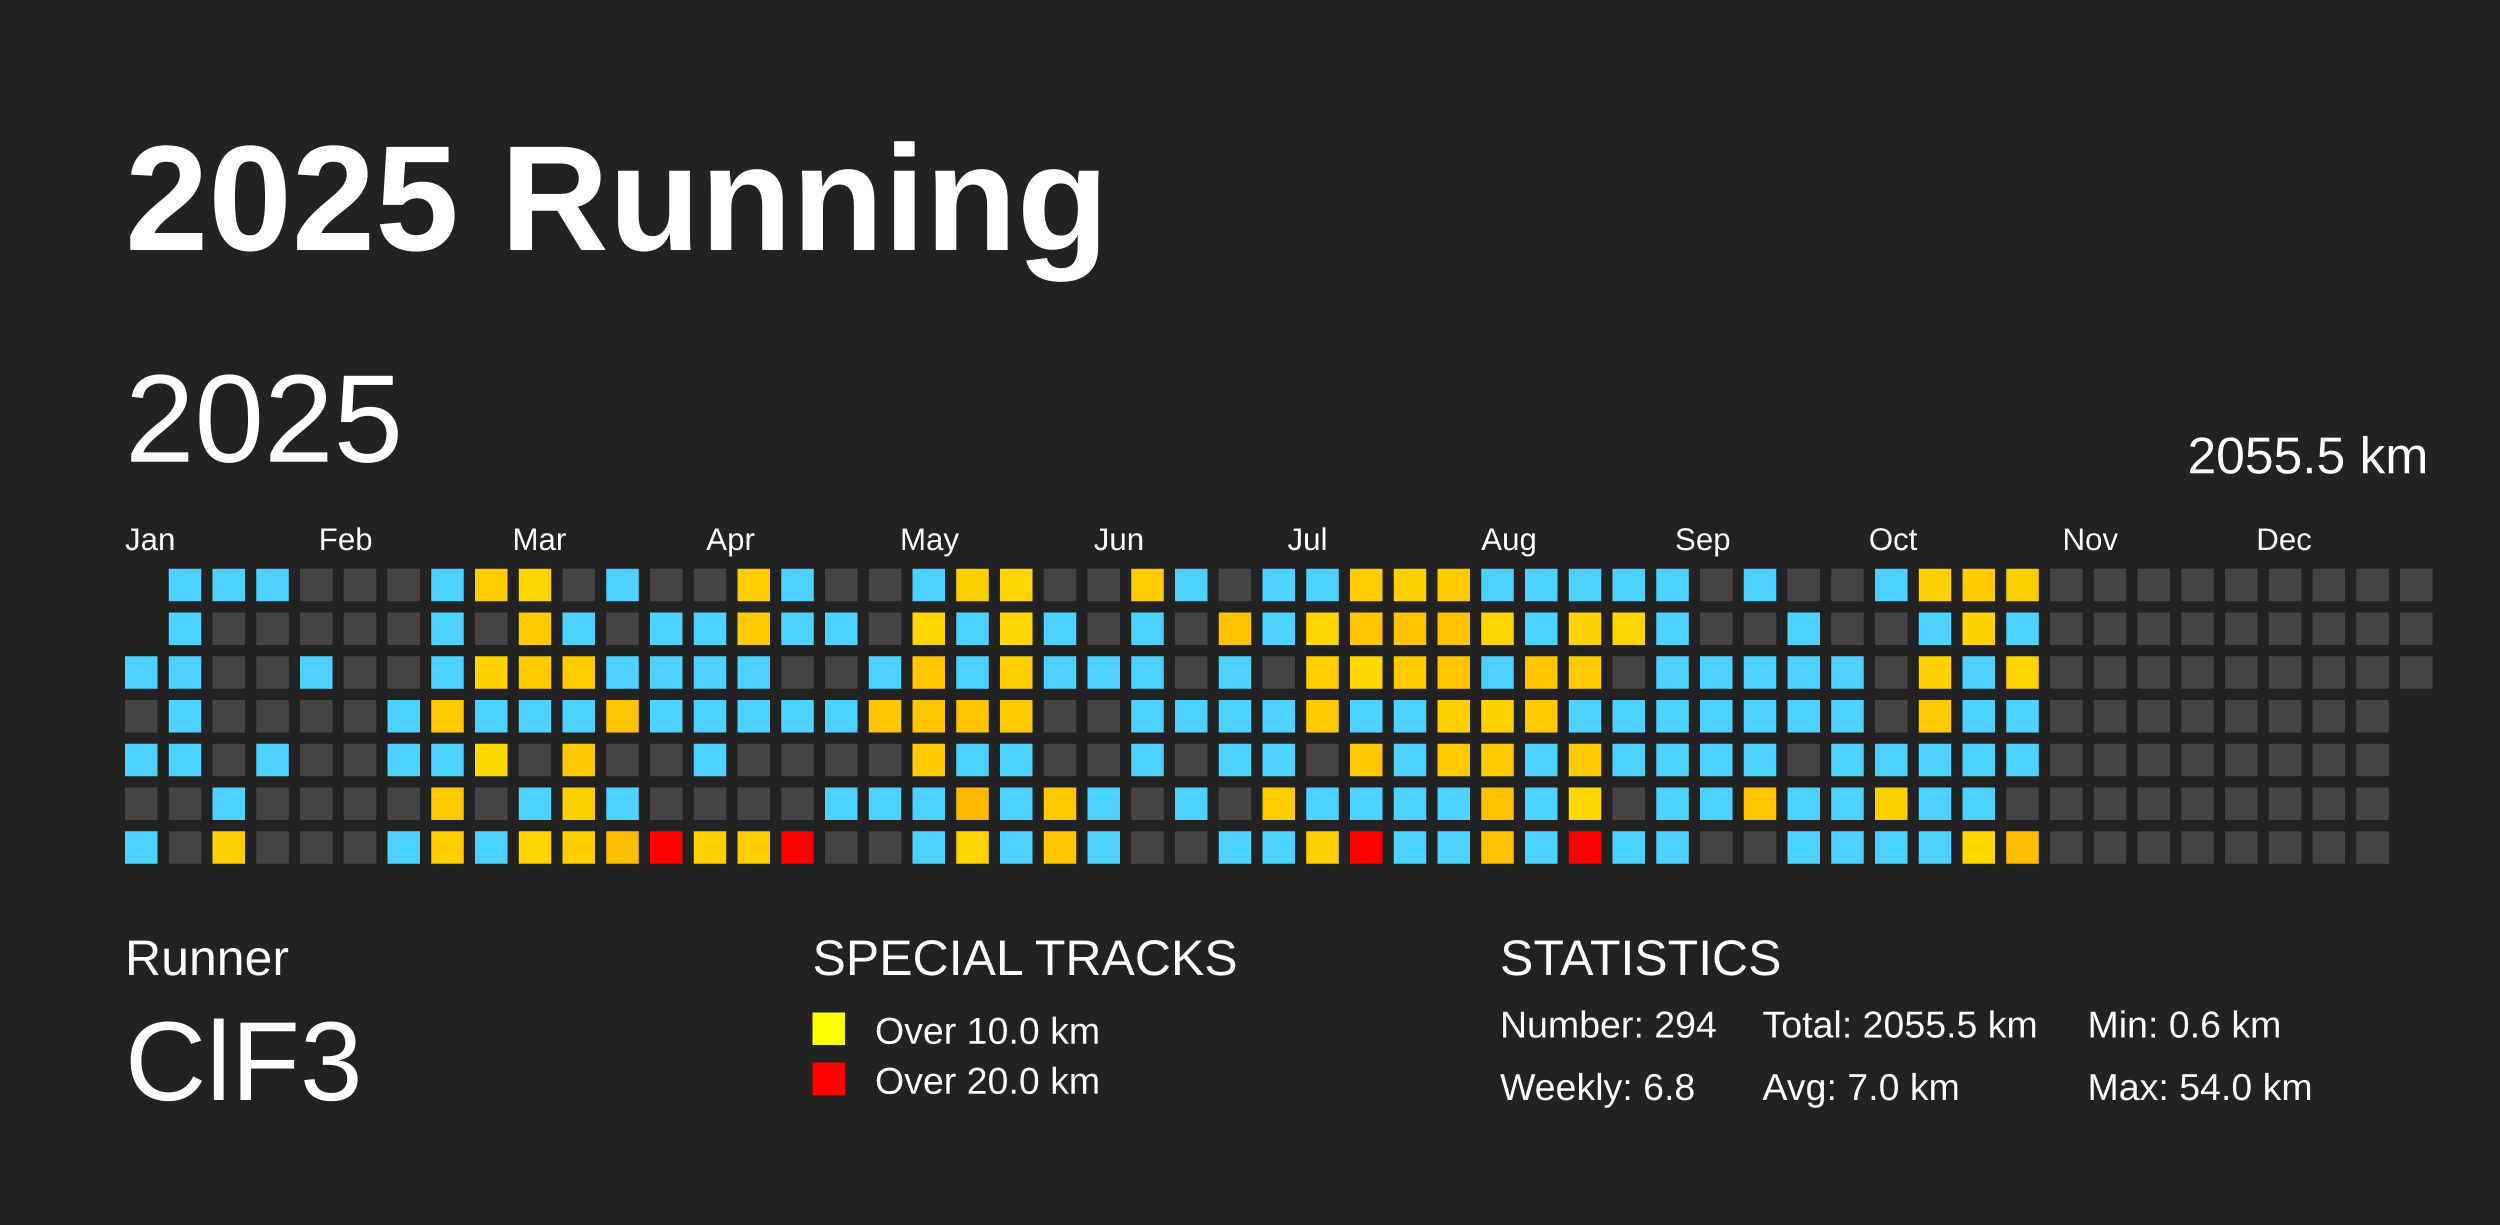
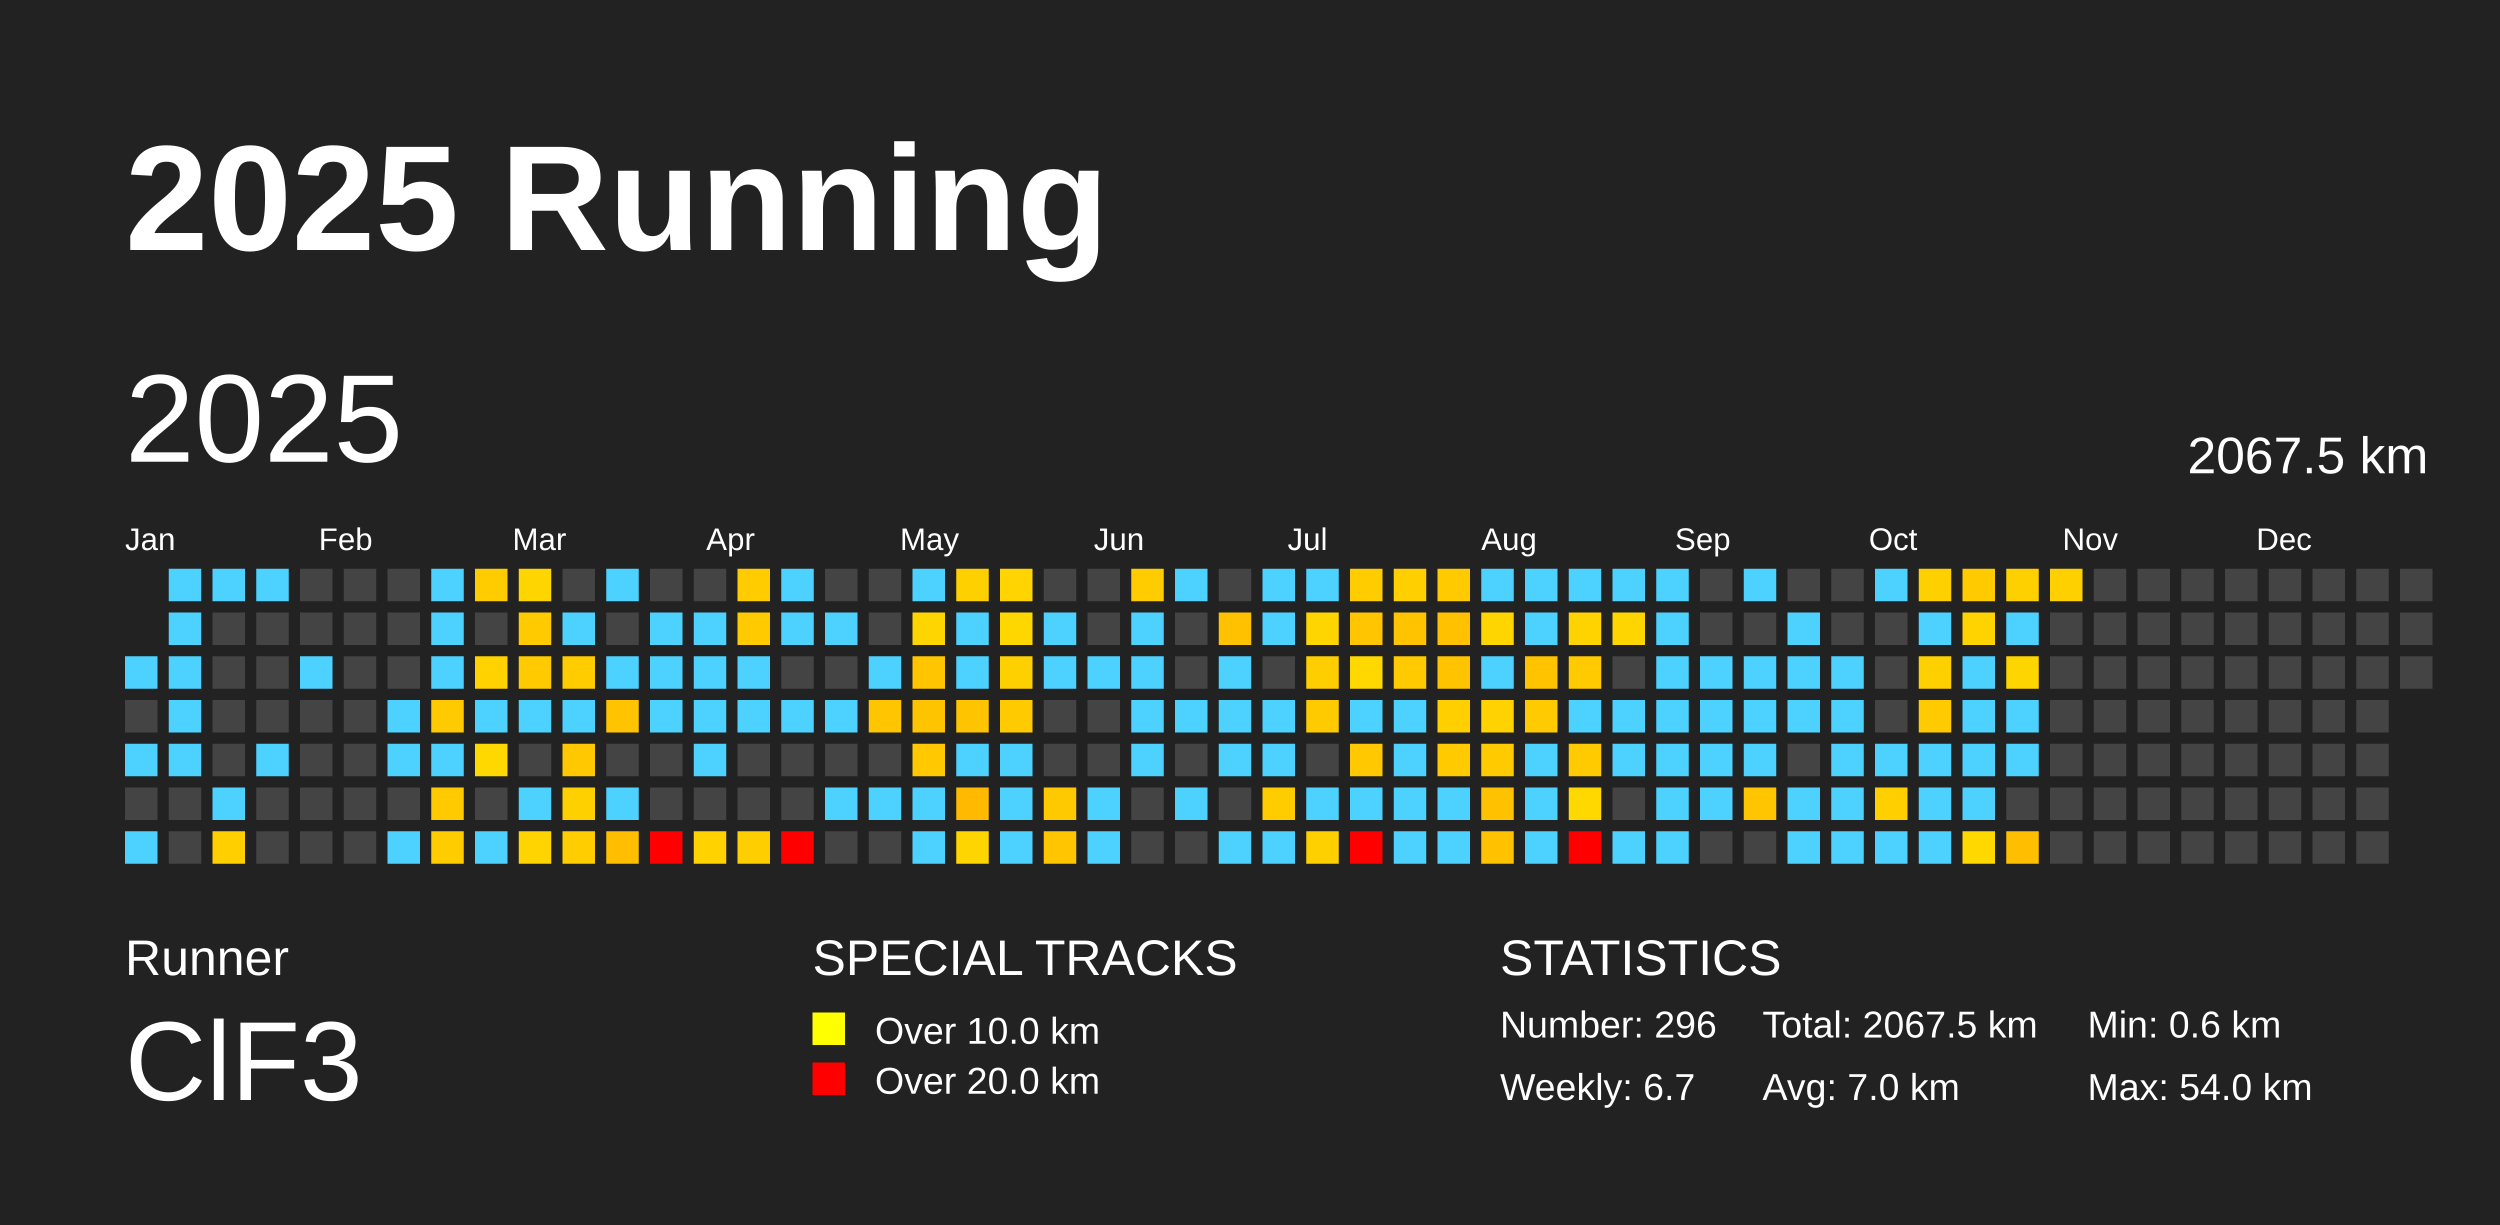
<svg xmlns="http://www.w3.org/2000/svg" baseProfile="full" height="98mm" version="1.1" viewBox="0,0,200,98" width="200mm">
  <defs />
  <rect fill="#222222" height="98" width="200" x="0" y="0" />
  <text fill="#FFFFFF" style="font-size:12px; font-family:Arial; font-weight:bold;" x="10" y="20">2025 Running</text>
  <text fill="#FFFFFF" style="font-size:4px; font-family:Arial" x="10" y="78">Runner</text>
  <text fill="#FFFFFF" style="font-size:9px; font-family:Arial" x="10" y="88">ClF3</text>
  <text fill="#FFFFFF" style="font-size:4px; font-family:Arial" x="65" y="78">SPECIAL TRACKS</text>
  <rect fill="yellow" height="2.6" width="2.6" x="65" y="81" />
  <text fill="#FFFFFF" style="font-size:3px; font-family:Arial" x="70" y="83.5">Over 10.0 km</text>
  <rect fill="red" height="2.6" width="2.6" x="65" y="85" />
  <text fill="#FFFFFF" style="font-size:3px; font-family:Arial" x="70" y="87.5">Over 20.0 km</text>
  <text fill="#FFFFFF" style="font-size:4px; font-family:Arial" x="120" y="78">STATISTICS</text>
-   <text fill="#FFFFFF" style="font-size:3px; font-family:Arial" x="120" y="83">Number: 294</text>
-   <text fill="#FFFFFF" style="font-size:3px; font-family:Arial" x="120" y="88">Weekly: 6.8</text>
-   <text fill="#FFFFFF" style="font-size:3px; font-family:Arial" x="141" y="83">Total: 2055.5 km</text>
+   <text fill="#FFFFFF" style="font-size:3px; font-family:Arial" x="120" y="83">Number: 296</text>
+   <text fill="#FFFFFF" style="font-size:3px; font-family:Arial" x="120" y="88">Weekly: 6.7</text>
+   <text fill="#FFFFFF" style="font-size:3px; font-family:Arial" x="141" y="83">Total: 2067.5 km</text>
  <text fill="#FFFFFF" style="font-size:3px; font-family:Arial" x="141" y="88">Avg: 7.0 km</text>
  <text fill="#FFFFFF" style="font-size:3px; font-family:Arial" x="167" y="83">Min: 0.6 km</text>
  <text fill="#FFFFFF" style="font-size:3px; font-family:Arial" x="167" y="88">Max: 54.0 km</text>
  <text dominant-baseline="hanging" fill="#FFFFFF" style="font-size:10.0px; font-family:Arial;" x="10" y="30">2025</text>
-   <text dominant-baseline="hanging" fill="#FFFFFF" style="font-size:4.125px; font-family:Arial;" x="175" y="35">2055.5 km</text>
+   <text dominant-baseline="hanging" fill="#FFFFFF" style="font-size:4.125px; font-family:Arial;" x="175" y="35">2067.5 km</text>
  <text fill="#FFFFFF" style="font-size:2.5px; font-family:Arial" x="10.0" y="44">Jan</text>
  <text fill="#FFFFFF" style="font-size:2.5px; font-family:Arial" x="25.5" y="44">Feb</text>
  <text fill="#FFFFFF" style="font-size:2.5px; font-family:Arial" x="41.0" y="44">Mar</text>
  <text fill="#FFFFFF" style="font-size:2.5px; font-family:Arial" x="56.5" y="44">Apr</text>
  <text fill="#FFFFFF" style="font-size:2.5px; font-family:Arial" x="72.0" y="44">May</text>
  <text fill="#FFFFFF" style="font-size:2.5px; font-family:Arial" x="87.5" y="44">Jun</text>
  <text fill="#FFFFFF" style="font-size:2.5px; font-family:Arial" x="103.0" y="44">Jul</text>
  <text fill="#FFFFFF" style="font-size:2.5px; font-family:Arial" x="118.5" y="44">Aug</text>
  <text fill="#FFFFFF" style="font-size:2.5px; font-family:Arial" x="134.0" y="44">Sep</text>
  <text fill="#FFFFFF" style="font-size:2.5px; font-family:Arial" x="149.5" y="44">Oct</text>
  <text fill="#FFFFFF" style="font-size:2.5px; font-family:Arial" x="165.0" y="44">Nov</text>
  <text fill="#FFFFFF" style="font-size:2.5px; font-family:Arial" x="180.5" y="44">Dec</text>
  <rect fill="#4dd2ff" height="2.6" width="2.6" x="10.0" y="52.5" />
  <rect fill="#444444" height="2.6" width="2.6" x="10.0" y="56.0" />
  <rect fill="#4dd2ff" height="2.6" width="2.6" x="10.0" y="59.5" />
  <rect fill="#444444" height="2.6" width="2.6" x="10.0" y="63.0" />
  <rect fill="#4dd2ff" height="2.6" width="2.6" x="10.0" y="66.5" />
  <rect fill="#4dd2ff" height="2.6" width="2.6" x="13.5" y="45.5" />
  <rect fill="#4dd2ff" height="2.6" width="2.6" x="13.5" y="49.0" />
  <rect fill="#4dd2ff" height="2.6" width="2.6" x="13.5" y="52.5" />
  <rect fill="#4dd2ff" height="2.6" width="2.6" x="13.5" y="56.0" />
  <rect fill="#4dd2ff" height="2.6" width="2.6" x="13.5" y="59.5" />
  <rect fill="#444444" height="2.6" width="2.6" x="13.5" y="63.0" />
  <rect fill="#444444" height="2.6" width="2.6" x="13.5" y="66.5" />
  <rect fill="#4dd2ff" height="2.6" width="2.6" x="17.0" y="45.5" />
  <rect fill="#444444" height="2.6" width="2.6" x="17.0" y="49.0" />
  <rect fill="#444444" height="2.6" width="2.6" x="17.0" y="52.5" />
  <rect fill="#444444" height="2.6" width="2.6" x="17.0" y="56.0" />
  <rect fill="#444444" height="2.6" width="2.6" x="17.0" y="59.5" />
  <rect fill="#4dd2ff" height="2.6" width="2.6" x="17.0" y="63.0" />
  <rect fill="#ffcf00" height="2.6" width="2.6" x="17.0" y="66.5" />
  <rect fill="#4dd2ff" height="2.6" width="2.6" x="20.5" y="45.5" />
  <rect fill="#444444" height="2.6" width="2.6" x="20.5" y="49.0" />
  <rect fill="#444444" height="2.6" width="2.6" x="20.5" y="52.5" />
  <rect fill="#444444" height="2.6" width="2.6" x="20.5" y="56.0" />
  <rect fill="#4dd2ff" height="2.6" width="2.6" x="20.5" y="59.5" />
  <rect fill="#444444" height="2.6" width="2.6" x="20.5" y="63.0" />
  <rect fill="#444444" height="2.6" width="2.6" x="20.5" y="66.5" />
  <rect fill="#444444" height="2.6" width="2.6" x="24.0" y="45.5" />
  <rect fill="#444444" height="2.6" width="2.6" x="24.0" y="49.0" />
  <rect fill="#4dd2ff" height="2.6" width="2.6" x="24.0" y="52.5" />
  <rect fill="#444444" height="2.6" width="2.6" x="24.0" y="56.0" />
  <rect fill="#444444" height="2.6" width="2.6" x="24.0" y="59.5" />
  <rect fill="#444444" height="2.6" width="2.6" x="24.0" y="63.0" />
  <rect fill="#444444" height="2.6" width="2.6" x="24.0" y="66.5" />
  <rect fill="#444444" height="2.6" width="2.6" x="27.5" y="45.5" />
  <rect fill="#444444" height="2.6" width="2.6" x="27.5" y="49.0" />
  <rect fill="#444444" height="2.6" width="2.6" x="27.5" y="52.5" />
  <rect fill="#444444" height="2.6" width="2.6" x="27.5" y="56.0" />
  <rect fill="#444444" height="2.6" width="2.6" x="27.5" y="59.5" />
  <rect fill="#444444" height="2.6" width="2.6" x="27.5" y="63.0" />
  <rect fill="#444444" height="2.6" width="2.6" x="27.5" y="66.5" />
  <rect fill="#444444" height="2.6" width="2.6" x="31.0" y="45.5" />
  <rect fill="#444444" height="2.6" width="2.6" x="31.0" y="49.0" />
  <rect fill="#444444" height="2.6" width="2.6" x="31.0" y="52.5" />
  <rect fill="#4dd2ff" height="2.6" width="2.6" x="31.0" y="56.0" />
  <rect fill="#4dd2ff" height="2.6" width="2.6" x="31.0" y="59.5" />
  <rect fill="#444444" height="2.6" width="2.6" x="31.0" y="63.0" />
  <rect fill="#4dd2ff" height="2.6" width="2.6" x="31.0" y="66.5" />
  <rect fill="#4dd2ff" height="2.6" width="2.6" x="34.5" y="45.5" />
  <rect fill="#4dd2ff" height="2.6" width="2.6" x="34.5" y="49.0" />
  <rect fill="#4dd2ff" height="2.6" width="2.6" x="34.5" y="52.5" />
  <rect fill="#ffcb00" height="2.6" width="2.6" x="34.5" y="56.0" />
  <rect fill="#4dd2ff" height="2.6" width="2.6" x="34.5" y="59.5" />
  <rect fill="#ffcb00" height="2.6" width="2.6" x="34.5" y="63.0" />
  <rect fill="#ffcc00" height="2.6" width="2.6" x="34.5" y="66.5" />
  <rect fill="#ffcc00" height="2.6" width="2.6" x="38.0" y="45.5" />
  <rect fill="#444444" height="2.6" width="2.6" x="38.0" y="49.0" />
  <rect fill="#ffd200" height="2.6" width="2.6" x="38.0" y="52.5" />
  <rect fill="#4dd2ff" height="2.6" width="2.6" x="38.0" y="56.0" />
  <rect fill="#ffd800" height="2.6" width="2.6" x="38.0" y="59.5" />
  <rect fill="#444444" height="2.6" width="2.6" x="38.0" y="63.0" />
  <rect fill="#4dd2ff" height="2.6" width="2.6" x="38.0" y="66.5" />
  <rect fill="#ffd500" height="2.6" width="2.6" x="41.5" y="45.5" />
  <rect fill="#ffcb00" height="2.6" width="2.6" x="41.5" y="49.0" />
  <rect fill="#ffca00" height="2.6" width="2.6" x="41.5" y="52.5" />
  <rect fill="#4dd2ff" height="2.6" width="2.6" x="41.5" y="56.0" />
  <rect fill="#444444" height="2.6" width="2.6" x="41.5" y="59.5" />
  <rect fill="#4dd2ff" height="2.6" width="2.6" x="41.5" y="63.0" />
  <rect fill="#ffd400" height="2.6" width="2.6" x="41.5" y="66.5" />
  <rect fill="#444444" height="2.6" width="2.6" x="45.0" y="45.5" />
  <rect fill="#4dd2ff" height="2.6" width="2.6" x="45.0" y="49.0" />
  <rect fill="#ffcc00" height="2.6" width="2.6" x="45.0" y="52.5" />
  <rect fill="#4dd2ff" height="2.6" width="2.6" x="45.0" y="56.0" />
  <rect fill="#ffc800" height="2.6" width="2.6" x="45.0" y="59.5" />
  <rect fill="#ffd000" height="2.6" width="2.6" x="45.0" y="63.0" />
  <rect fill="#ffcd00" height="2.6" width="2.6" x="45.0" y="66.5" />
  <rect fill="#4dd2ff" height="2.6" width="2.6" x="48.5" y="45.5" />
  <rect fill="#444444" height="2.6" width="2.6" x="48.5" y="49.0" />
  <rect fill="#4dd2ff" height="2.6" width="2.6" x="48.5" y="52.5" />
  <rect fill="#ffc300" height="2.6" width="2.6" x="48.5" y="56.0" />
  <rect fill="#444444" height="2.6" width="2.6" x="48.5" y="59.5" />
  <rect fill="#4dd2ff" height="2.6" width="2.6" x="48.5" y="63.0" />
  <rect fill="#ffbf00" height="2.6" width="2.6" x="48.5" y="66.5" />
  <rect fill="#444444" height="2.6" width="2.6" x="52.0" y="45.5" />
  <rect fill="#4dd2ff" height="2.6" width="2.6" x="52.0" y="49.0" />
  <rect fill="#4dd2ff" height="2.6" width="2.6" x="52.0" y="52.5" />
  <rect fill="#4dd2ff" height="2.6" width="2.6" x="52.0" y="56.0" />
  <rect fill="#444444" height="2.6" width="2.6" x="52.0" y="59.5" />
  <rect fill="#444444" height="2.6" width="2.6" x="52.0" y="63.0" />
  <rect fill="red" height="2.6" width="2.6" x="52.0" y="66.5" />
  <rect fill="#444444" height="2.6" width="2.6" x="55.5" y="45.5" />
  <rect fill="#4dd2ff" height="2.6" width="2.6" x="55.5" y="49.0" />
  <rect fill="#4dd2ff" height="2.6" width="2.6" x="55.5" y="52.5" />
  <rect fill="#4dd2ff" height="2.6" width="2.6" x="55.5" y="56.0" />
  <rect fill="#4dd2ff" height="2.6" width="2.6" x="55.5" y="59.5" />
  <rect fill="#444444" height="2.6" width="2.6" x="55.5" y="63.0" />
  <rect fill="#ffd200" height="2.6" width="2.6" x="55.5" y="66.5" />
  <rect fill="#ffcc00" height="2.6" width="2.6" x="59.0" y="45.5" />
  <rect fill="#ffcb00" height="2.6" width="2.6" x="59.0" y="49.0" />
  <rect fill="#4dd2ff" height="2.6" width="2.6" x="59.0" y="52.5" />
  <rect fill="#4dd2ff" height="2.6" width="2.6" x="59.0" y="56.0" />
  <rect fill="#444444" height="2.6" width="2.6" x="59.0" y="59.5" />
  <rect fill="#444444" height="2.6" width="2.6" x="59.0" y="63.0" />
  <rect fill="#ffce00" height="2.6" width="2.6" x="59.0" y="66.5" />
  <rect fill="#4dd2ff" height="2.6" width="2.6" x="62.5" y="45.5" />
  <rect fill="#4dd2ff" height="2.6" width="2.6" x="62.5" y="49.0" />
  <rect fill="#444444" height="2.6" width="2.6" x="62.5" y="52.5" />
  <rect fill="#4dd2ff" height="2.6" width="2.6" x="62.5" y="56.0" />
  <rect fill="#444444" height="2.6" width="2.6" x="62.5" y="59.5" />
  <rect fill="#444444" height="2.6" width="2.6" x="62.5" y="63.0" />
  <rect fill="red" height="2.6" width="2.6" x="62.5" y="66.5" />
  <rect fill="#444444" height="2.6" width="2.6" x="66.0" y="45.5" />
  <rect fill="#4dd2ff" height="2.6" width="2.6" x="66.0" y="49.0" />
  <rect fill="#444444" height="2.6" width="2.6" x="66.0" y="52.5" />
  <rect fill="#4dd2ff" height="2.6" width="2.6" x="66.0" y="56.0" />
  <rect fill="#444444" height="2.6" width="2.6" x="66.0" y="59.5" />
  <rect fill="#4dd2ff" height="2.6" width="2.6" x="66.0" y="63.0" />
  <rect fill="#444444" height="2.6" width="2.6" x="66.0" y="66.5" />
  <rect fill="#444444" height="2.6" width="2.6" x="69.5" y="45.5" />
  <rect fill="#444444" height="2.6" width="2.6" x="69.5" y="49.0" />
  <rect fill="#4dd2ff" height="2.6" width="2.6" x="69.5" y="52.5" />
  <rect fill="#ffc600" height="2.6" width="2.6" x="69.5" y="56.0" />
  <rect fill="#444444" height="2.6" width="2.6" x="69.5" y="59.5" />
  <rect fill="#4dd2ff" height="2.6" width="2.6" x="69.5" y="63.0" />
  <rect fill="#444444" height="2.6" width="2.6" x="69.5" y="66.5" />
  <rect fill="#4dd2ff" height="2.6" width="2.6" x="73.0" y="45.5" />
  <rect fill="#ffd500" height="2.6" width="2.6" x="73.0" y="49.0" />
  <rect fill="#ffc600" height="2.6" width="2.6" x="73.0" y="52.5" />
  <rect fill="#ffc400" height="2.6" width="2.6" x="73.0" y="56.0" />
  <rect fill="#ffc800" height="2.6" width="2.6" x="73.0" y="59.5" />
  <rect fill="#4dd2ff" height="2.6" width="2.6" x="73.0" y="63.0" />
  <rect fill="#4dd2ff" height="2.6" width="2.6" x="73.0" y="66.5" />
  <rect fill="#ffd000" height="2.6" width="2.6" x="76.5" y="45.5" />
  <rect fill="#4dd2ff" height="2.6" width="2.6" x="76.5" y="49.0" />
  <rect fill="#4dd2ff" height="2.6" width="2.6" x="76.5" y="52.5" />
  <rect fill="#ffc400" height="2.6" width="2.6" x="76.5" y="56.0" />
  <rect fill="#4dd2ff" height="2.6" width="2.6" x="76.5" y="59.5" />
  <rect fill="#ffba00" height="2.6" width="2.6" x="76.5" y="63.0" />
  <rect fill="#ffd500" height="2.6" width="2.6" x="76.5" y="66.5" />
  <rect fill="#ffd400" height="2.6" width="2.6" x="80.0" y="45.5" />
  <rect fill="#ffd700" height="2.6" width="2.6" x="80.0" y="49.0" />
  <rect fill="#ffd000" height="2.6" width="2.6" x="80.0" y="52.5" />
  <rect fill="#ffcb00" height="2.6" width="2.6" x="80.0" y="56.0" />
  <rect fill="#4dd2ff" height="2.6" width="2.6" x="80.0" y="59.5" />
  <rect fill="#4dd2ff" height="2.6" width="2.6" x="80.0" y="63.0" />
  <rect fill="#4dd2ff" height="2.6" width="2.6" x="80.0" y="66.5" />
  <rect fill="#444444" height="2.6" width="2.6" x="83.5" y="45.5" />
  <rect fill="#4dd2ff" height="2.6" width="2.6" x="83.5" y="49.0" />
  <rect fill="#4dd2ff" height="2.6" width="2.6" x="83.5" y="52.5" />
  <rect fill="#444444" height="2.6" width="2.6" x="83.5" y="56.0" />
  <rect fill="#444444" height="2.6" width="2.6" x="83.5" y="59.5" />
  <rect fill="#ffc900" height="2.6" width="2.6" x="83.5" y="63.0" />
  <rect fill="#ffc600" height="2.6" width="2.6" x="83.5" y="66.5" />
  <rect fill="#444444" height="2.6" width="2.6" x="87.0" y="45.5" />
  <rect fill="#444444" height="2.6" width="2.6" x="87.0" y="49.0" />
  <rect fill="#4dd2ff" height="2.6" width="2.6" x="87.0" y="52.5" />
  <rect fill="#444444" height="2.6" width="2.6" x="87.0" y="56.0" />
  <rect fill="#444444" height="2.6" width="2.6" x="87.0" y="59.5" />
  <rect fill="#4dd2ff" height="2.6" width="2.6" x="87.0" y="63.0" />
  <rect fill="#4dd2ff" height="2.6" width="2.6" x="87.0" y="66.5" />
  <rect fill="#ffcc00" height="2.6" width="2.6" x="90.5" y="45.5" />
  <rect fill="#4dd2ff" height="2.6" width="2.6" x="90.5" y="49.0" />
  <rect fill="#4dd2ff" height="2.6" width="2.6" x="90.5" y="52.5" />
  <rect fill="#4dd2ff" height="2.6" width="2.6" x="90.5" y="56.0" />
  <rect fill="#4dd2ff" height="2.6" width="2.6" x="90.5" y="59.5" />
  <rect fill="#444444" height="2.6" width="2.6" x="90.5" y="63.0" />
  <rect fill="#444444" height="2.6" width="2.6" x="90.5" y="66.5" />
  <rect fill="#4dd2ff" height="2.6" width="2.6" x="94.0" y="45.5" />
  <rect fill="#444444" height="2.6" width="2.6" x="94.0" y="49.0" />
  <rect fill="#444444" height="2.6" width="2.6" x="94.0" y="52.5" />
  <rect fill="#4dd2ff" height="2.6" width="2.6" x="94.0" y="56.0" />
  <rect fill="#444444" height="2.6" width="2.6" x="94.0" y="59.5" />
  <rect fill="#4dd2ff" height="2.6" width="2.6" x="94.0" y="63.0" />
  <rect fill="#444444" height="2.6" width="2.6" x="94.0" y="66.5" />
  <rect fill="#444444" height="2.6" width="2.6" x="97.5" y="45.5" />
  <rect fill="#ffc100" height="2.6" width="2.6" x="97.5" y="49.0" />
  <rect fill="#4dd2ff" height="2.6" width="2.6" x="97.5" y="52.5" />
  <rect fill="#4dd2ff" height="2.6" width="2.6" x="97.5" y="56.0" />
  <rect fill="#4dd2ff" height="2.6" width="2.6" x="97.5" y="59.5" />
  <rect fill="#444444" height="2.6" width="2.6" x="97.5" y="63.0" />
  <rect fill="#4dd2ff" height="2.6" width="2.6" x="97.5" y="66.5" />
  <rect fill="#4dd2ff" height="2.6" width="2.6" x="101.0" y="45.5" />
  <rect fill="#4dd2ff" height="2.6" width="2.6" x="101.0" y="49.0" />
  <rect fill="#444444" height="2.6" width="2.6" x="101.0" y="52.5" />
  <rect fill="#4dd2ff" height="2.6" width="2.6" x="101.0" y="56.0" />
  <rect fill="#4dd2ff" height="2.6" width="2.6" x="101.0" y="59.5" />
  <rect fill="#ffcc00" height="2.6" width="2.6" x="101.0" y="63.0" />
  <rect fill="#4dd2ff" height="2.6" width="2.6" x="101.0" y="66.5" />
  <rect fill="#4dd2ff" height="2.6" width="2.6" x="104.5" y="45.5" />
  <rect fill="#ffd500" height="2.6" width="2.6" x="104.5" y="49.0" />
  <rect fill="#ffce00" height="2.6" width="2.6" x="104.5" y="52.5" />
  <rect fill="#ffcb00" height="2.6" width="2.6" x="104.5" y="56.0" />
  <rect fill="#444444" height="2.6" width="2.6" x="104.5" y="59.5" />
  <rect fill="#4dd2ff" height="2.6" width="2.6" x="104.5" y="63.0" />
  <rect fill="#ffd000" height="2.6" width="2.6" x="104.5" y="66.5" />
  <rect fill="#ffcc00" height="2.6" width="2.6" x="108.0" y="45.5" />
  <rect fill="#ffc500" height="2.6" width="2.6" x="108.0" y="49.0" />
  <rect fill="#ffd800" height="2.6" width="2.6" x="108.0" y="52.5" />
  <rect fill="#4dd2ff" height="2.6" width="2.6" x="108.0" y="56.0" />
  <rect fill="#ffc800" height="2.6" width="2.6" x="108.0" y="59.5" />
  <rect fill="#4dd2ff" height="2.6" width="2.6" x="108.0" y="63.0" />
  <rect fill="red" height="2.6" width="2.6" x="108.0" y="66.5" />
  <rect fill="#ffcf00" height="2.6" width="2.6" x="111.5" y="45.5" />
  <rect fill="#ffc300" height="2.6" width="2.6" x="111.5" y="49.0" />
  <rect fill="#ffcb00" height="2.6" width="2.6" x="111.5" y="52.5" />
  <rect fill="#4dd2ff" height="2.6" width="2.6" x="111.5" y="56.0" />
  <rect fill="#4dd2ff" height="2.6" width="2.6" x="111.5" y="59.5" />
  <rect fill="#4dd2ff" height="2.6" width="2.6" x="111.5" y="63.0" />
  <rect fill="#4dd2ff" height="2.6" width="2.6" x="111.5" y="66.5" />
  <rect fill="#ffca00" height="2.6" width="2.6" x="115.0" y="45.5" />
  <rect fill="#ffc100" height="2.6" width="2.6" x="115.0" y="49.0" />
  <rect fill="#ffc300" height="2.6" width="2.6" x="115.0" y="52.5" />
  <rect fill="#ffcf00" height="2.6" width="2.6" x="115.0" y="56.0" />
  <rect fill="#ffcb00" height="2.6" width="2.6" x="115.0" y="59.5" />
  <rect fill="#4dd2ff" height="2.6" width="2.6" x="115.0" y="63.0" />
  <rect fill="#4dd2ff" height="2.6" width="2.6" x="115.0" y="66.5" />
  <rect fill="#4dd2ff" height="2.6" width="2.6" x="118.5" y="45.5" />
  <rect fill="#ffd500" height="2.6" width="2.6" x="118.5" y="49.0" />
  <rect fill="#4dd2ff" height="2.6" width="2.6" x="118.5" y="52.5" />
  <rect fill="#ffd200" height="2.6" width="2.6" x="118.5" y="56.0" />
  <rect fill="#ffcb00" height="2.6" width="2.6" x="118.5" y="59.5" />
  <rect fill="#ffc200" height="2.6" width="2.6" x="118.5" y="63.0" />
  <rect fill="#ffc200" height="2.6" width="2.6" x="118.5" y="66.5" />
  <rect fill="#4dd2ff" height="2.6" width="2.6" x="122.0" y="45.5" />
  <rect fill="#4dd2ff" height="2.6" width="2.6" x="122.0" y="49.0" />
  <rect fill="#ffc300" height="2.6" width="2.6" x="122.0" y="52.5" />
  <rect fill="#ffcb00" height="2.6" width="2.6" x="122.0" y="56.0" />
  <rect fill="#4dd2ff" height="2.6" width="2.6" x="122.0" y="59.5" />
  <rect fill="#4dd2ff" height="2.6" width="2.6" x="122.0" y="63.0" />
  <rect fill="#4dd2ff" height="2.6" width="2.6" x="122.0" y="66.5" />
  <rect fill="#4dd2ff" height="2.6" width="2.6" x="125.5" y="45.5" />
  <rect fill="#ffd300" height="2.6" width="2.6" x="125.5" y="49.0" />
  <rect fill="#ffcb00" height="2.6" width="2.6" x="125.5" y="52.5" />
  <rect fill="#4dd2ff" height="2.6" width="2.6" x="125.5" y="56.0" />
  <rect fill="#ffcb00" height="2.6" width="2.6" x="125.5" y="59.5" />
  <rect fill="#ffd800" height="2.6" width="2.6" x="125.5" y="63.0" />
  <rect fill="red" height="2.6" width="2.6" x="125.5" y="66.5" />
  <rect fill="#4dd2ff" height="2.6" width="2.6" x="129.0" y="45.5" />
  <rect fill="#ffd500" height="2.6" width="2.6" x="129.0" y="49.0" />
  <rect fill="#444444" height="2.6" width="2.6" x="129.0" y="52.5" />
  <rect fill="#4dd2ff" height="2.6" width="2.6" x="129.0" y="56.0" />
  <rect fill="#4dd2ff" height="2.6" width="2.6" x="129.0" y="59.5" />
  <rect fill="#444444" height="2.6" width="2.6" x="129.0" y="63.0" />
  <rect fill="#4dd2ff" height="2.6" width="2.6" x="129.0" y="66.5" />
  <rect fill="#4dd2ff" height="2.6" width="2.6" x="132.5" y="45.5" />
  <rect fill="#4dd2ff" height="2.6" width="2.6" x="132.5" y="49.0" />
  <rect fill="#4dd2ff" height="2.6" width="2.6" x="132.5" y="52.5" />
  <rect fill="#4dd2ff" height="2.6" width="2.6" x="132.5" y="56.0" />
  <rect fill="#4dd2ff" height="2.6" width="2.6" x="132.5" y="59.5" />
  <rect fill="#4dd2ff" height="2.6" width="2.6" x="132.5" y="63.0" />
  <rect fill="#4dd2ff" height="2.6" width="2.6" x="132.5" y="66.5" />
  <rect fill="#444444" height="2.6" width="2.6" x="136.0" y="45.5" />
  <rect fill="#444444" height="2.6" width="2.6" x="136.0" y="49.0" />
  <rect fill="#4dd2ff" height="2.6" width="2.6" x="136.0" y="52.5" />
  <rect fill="#4dd2ff" height="2.6" width="2.6" x="136.0" y="56.0" />
  <rect fill="#4dd2ff" height="2.6" width="2.6" x="136.0" y="59.5" />
  <rect fill="#4dd2ff" height="2.6" width="2.6" x="136.0" y="63.0" />
  <rect fill="#444444" height="2.6" width="2.6" x="136.0" y="66.5" />
  <rect fill="#4dd2ff" height="2.6" width="2.6" x="139.5" y="45.5" />
  <rect fill="#444444" height="2.6" width="2.6" x="139.5" y="49.0" />
  <rect fill="#4dd2ff" height="2.6" width="2.6" x="139.5" y="52.5" />
  <rect fill="#4dd2ff" height="2.6" width="2.6" x="139.5" y="56.0" />
  <rect fill="#4dd2ff" height="2.6" width="2.6" x="139.5" y="59.5" />
  <rect fill="#ffc500" height="2.6" width="2.6" x="139.5" y="63.0" />
  <rect fill="#444444" height="2.6" width="2.6" x="139.5" y="66.5" />
  <rect fill="#444444" height="2.6" width="2.6" x="143.0" y="45.5" />
  <rect fill="#4dd2ff" height="2.6" width="2.6" x="143.0" y="49.0" />
  <rect fill="#4dd2ff" height="2.6" width="2.6" x="143.0" y="52.5" />
  <rect fill="#4dd2ff" height="2.6" width="2.6" x="143.0" y="56.0" />
  <rect fill="#444444" height="2.6" width="2.6" x="143.0" y="59.5" />
  <rect fill="#4dd2ff" height="2.6" width="2.6" x="143.0" y="63.0" />
  <rect fill="#4dd2ff" height="2.6" width="2.6" x="143.0" y="66.5" />
  <rect fill="#444444" height="2.6" width="2.6" x="146.5" y="45.5" />
  <rect fill="#444444" height="2.6" width="2.6" x="146.5" y="49.0" />
  <rect fill="#4dd2ff" height="2.6" width="2.6" x="146.5" y="52.5" />
  <rect fill="#4dd2ff" height="2.6" width="2.6" x="146.5" y="56.0" />
  <rect fill="#4dd2ff" height="2.6" width="2.6" x="146.5" y="59.5" />
  <rect fill="#4dd2ff" height="2.6" width="2.6" x="146.5" y="63.0" />
  <rect fill="#4dd2ff" height="2.6" width="2.6" x="146.5" y="66.5" />
  <rect fill="#4dd2ff" height="2.6" width="2.6" x="150.0" y="45.5" />
  <rect fill="#444444" height="2.6" width="2.6" x="150.0" y="49.0" />
  <rect fill="#444444" height="2.6" width="2.6" x="150.0" y="52.5" />
  <rect fill="#444444" height="2.6" width="2.6" x="150.0" y="56.0" />
  <rect fill="#4dd2ff" height="2.6" width="2.6" x="150.0" y="59.5" />
  <rect fill="#ffcf00" height="2.6" width="2.6" x="150.0" y="63.0" />
  <rect fill="#4dd2ff" height="2.6" width="2.6" x="150.0" y="66.5" />
  <rect fill="#ffd000" height="2.6" width="2.6" x="153.5" y="45.5" />
  <rect fill="#4dd2ff" height="2.6" width="2.6" x="153.5" y="49.0" />
  <rect fill="#ffd000" height="2.6" width="2.6" x="153.5" y="52.5" />
  <rect fill="#ffcb00" height="2.6" width="2.6" x="153.5" y="56.0" />
  <rect fill="#4dd2ff" height="2.6" width="2.6" x="153.5" y="59.5" />
  <rect fill="#4dd2ff" height="2.6" width="2.6" x="153.5" y="63.0" />
  <rect fill="#4dd2ff" height="2.6" width="2.6" x="153.5" y="66.5" />
  <rect fill="#ffca00" height="2.6" width="2.6" x="157.0" y="45.5" />
  <rect fill="#ffd300" height="2.6" width="2.6" x="157.0" y="49.0" />
  <rect fill="#4dd2ff" height="2.6" width="2.6" x="157.0" y="52.5" />
  <rect fill="#4dd2ff" height="2.6" width="2.6" x="157.0" y="56.0" />
  <rect fill="#4dd2ff" height="2.6" width="2.6" x="157.0" y="59.5" />
  <rect fill="#4dd2ff" height="2.6" width="2.6" x="157.0" y="63.0" />
  <rect fill="#ffd800" height="2.6" width="2.6" x="157.0" y="66.5" />
  <rect fill="#ffd000" height="2.6" width="2.6" x="160.5" y="45.5" />
  <rect fill="#4dd2ff" height="2.6" width="2.6" x="160.5" y="49.0" />
  <rect fill="#ffd500" height="2.6" width="2.6" x="160.5" y="52.5" />
  <rect fill="#4dd2ff" height="2.6" width="2.6" x="160.5" y="56.0" />
  <rect fill="#4dd2ff" height="2.6" width="2.6" x="160.5" y="59.5" />
  <rect fill="#444444" height="2.6" width="2.6" x="160.5" y="63.0" />
  <rect fill="#ffbf00" height="2.6" width="2.6" x="160.5" y="66.5" />
-   <rect fill="#444444" height="2.6" width="2.6" x="164.0" y="45.5" />
+   <rect fill="#ffd000" height="2.6" width="2.6" x="164.0" y="45.5" />
  <rect fill="#444444" height="2.6" width="2.6" x="164.0" y="49.0" />
  <rect fill="#444444" height="2.6" width="2.6" x="164.0" y="52.5" />
  <rect fill="#444444" height="2.6" width="2.6" x="164.0" y="56.0" />
  <rect fill="#444444" height="2.6" width="2.6" x="164.0" y="59.5" />
  <rect fill="#444444" height="2.6" width="2.6" x="164.0" y="63.0" />
  <rect fill="#444444" height="2.6" width="2.6" x="164.0" y="66.5" />
  <rect fill="#444444" height="2.6" width="2.6" x="167.5" y="45.5" />
  <rect fill="#444444" height="2.6" width="2.6" x="167.5" y="49.0" />
  <rect fill="#444444" height="2.6" width="2.6" x="167.5" y="52.5" />
  <rect fill="#444444" height="2.6" width="2.6" x="167.5" y="56.0" />
  <rect fill="#444444" height="2.6" width="2.6" x="167.5" y="59.5" />
  <rect fill="#444444" height="2.6" width="2.6" x="167.5" y="63.0" />
  <rect fill="#444444" height="2.6" width="2.6" x="167.5" y="66.5" />
  <rect fill="#444444" height="2.6" width="2.6" x="171.0" y="45.5" />
  <rect fill="#444444" height="2.6" width="2.6" x="171.0" y="49.0" />
  <rect fill="#444444" height="2.6" width="2.6" x="171.0" y="52.5" />
  <rect fill="#444444" height="2.6" width="2.6" x="171.0" y="56.0" />
  <rect fill="#444444" height="2.6" width="2.6" x="171.0" y="59.5" />
  <rect fill="#444444" height="2.6" width="2.6" x="171.0" y="63.0" />
  <rect fill="#444444" height="2.6" width="2.6" x="171.0" y="66.5" />
  <rect fill="#444444" height="2.6" width="2.6" x="174.5" y="45.5" />
  <rect fill="#444444" height="2.6" width="2.6" x="174.5" y="49.0" />
  <rect fill="#444444" height="2.6" width="2.6" x="174.5" y="52.5" />
  <rect fill="#444444" height="2.6" width="2.6" x="174.5" y="56.0" />
  <rect fill="#444444" height="2.6" width="2.6" x="174.5" y="59.5" />
  <rect fill="#444444" height="2.6" width="2.6" x="174.5" y="63.0" />
  <rect fill="#444444" height="2.6" width="2.6" x="174.5" y="66.5" />
  <rect fill="#444444" height="2.6" width="2.6" x="178.0" y="45.5" />
  <rect fill="#444444" height="2.6" width="2.6" x="178.0" y="49.0" />
  <rect fill="#444444" height="2.6" width="2.6" x="178.0" y="52.5" />
  <rect fill="#444444" height="2.6" width="2.6" x="178.0" y="56.0" />
  <rect fill="#444444" height="2.6" width="2.6" x="178.0" y="59.5" />
  <rect fill="#444444" height="2.6" width="2.6" x="178.0" y="63.0" />
  <rect fill="#444444" height="2.6" width="2.6" x="178.0" y="66.5" />
  <rect fill="#444444" height="2.6" width="2.6" x="181.5" y="45.5" />
  <rect fill="#444444" height="2.6" width="2.6" x="181.5" y="49.0" />
  <rect fill="#444444" height="2.6" width="2.6" x="181.5" y="52.5" />
  <rect fill="#444444" height="2.6" width="2.6" x="181.5" y="56.0" />
  <rect fill="#444444" height="2.6" width="2.6" x="181.5" y="59.5" />
  <rect fill="#444444" height="2.6" width="2.6" x="181.5" y="63.0" />
  <rect fill="#444444" height="2.6" width="2.6" x="181.5" y="66.5" />
  <rect fill="#444444" height="2.6" width="2.6" x="185.0" y="45.5" />
  <rect fill="#444444" height="2.6" width="2.6" x="185.0" y="49.0" />
  <rect fill="#444444" height="2.6" width="2.6" x="185.0" y="52.5" />
  <rect fill="#444444" height="2.6" width="2.6" x="185.0" y="56.0" />
  <rect fill="#444444" height="2.6" width="2.6" x="185.0" y="59.5" />
  <rect fill="#444444" height="2.6" width="2.6" x="185.0" y="63.0" />
  <rect fill="#444444" height="2.6" width="2.6" x="185.0" y="66.5" />
  <rect fill="#444444" height="2.6" width="2.6" x="188.5" y="45.5" />
  <rect fill="#444444" height="2.6" width="2.6" x="188.5" y="49.0" />
  <rect fill="#444444" height="2.6" width="2.6" x="188.5" y="52.5" />
  <rect fill="#444444" height="2.6" width="2.6" x="188.5" y="56.0" />
  <rect fill="#444444" height="2.6" width="2.6" x="188.5" y="59.5" />
  <rect fill="#444444" height="2.6" width="2.6" x="188.5" y="63.0" />
  <rect fill="#444444" height="2.6" width="2.6" x="188.5" y="66.5" />
  <rect fill="#444444" height="2.6" width="2.6" x="192.0" y="45.5" />
  <rect fill="#444444" height="2.6" width="2.6" x="192.0" y="49.0" />
  <rect fill="#444444" height="2.6" width="2.6" x="192.0" y="52.5" />
</svg>
